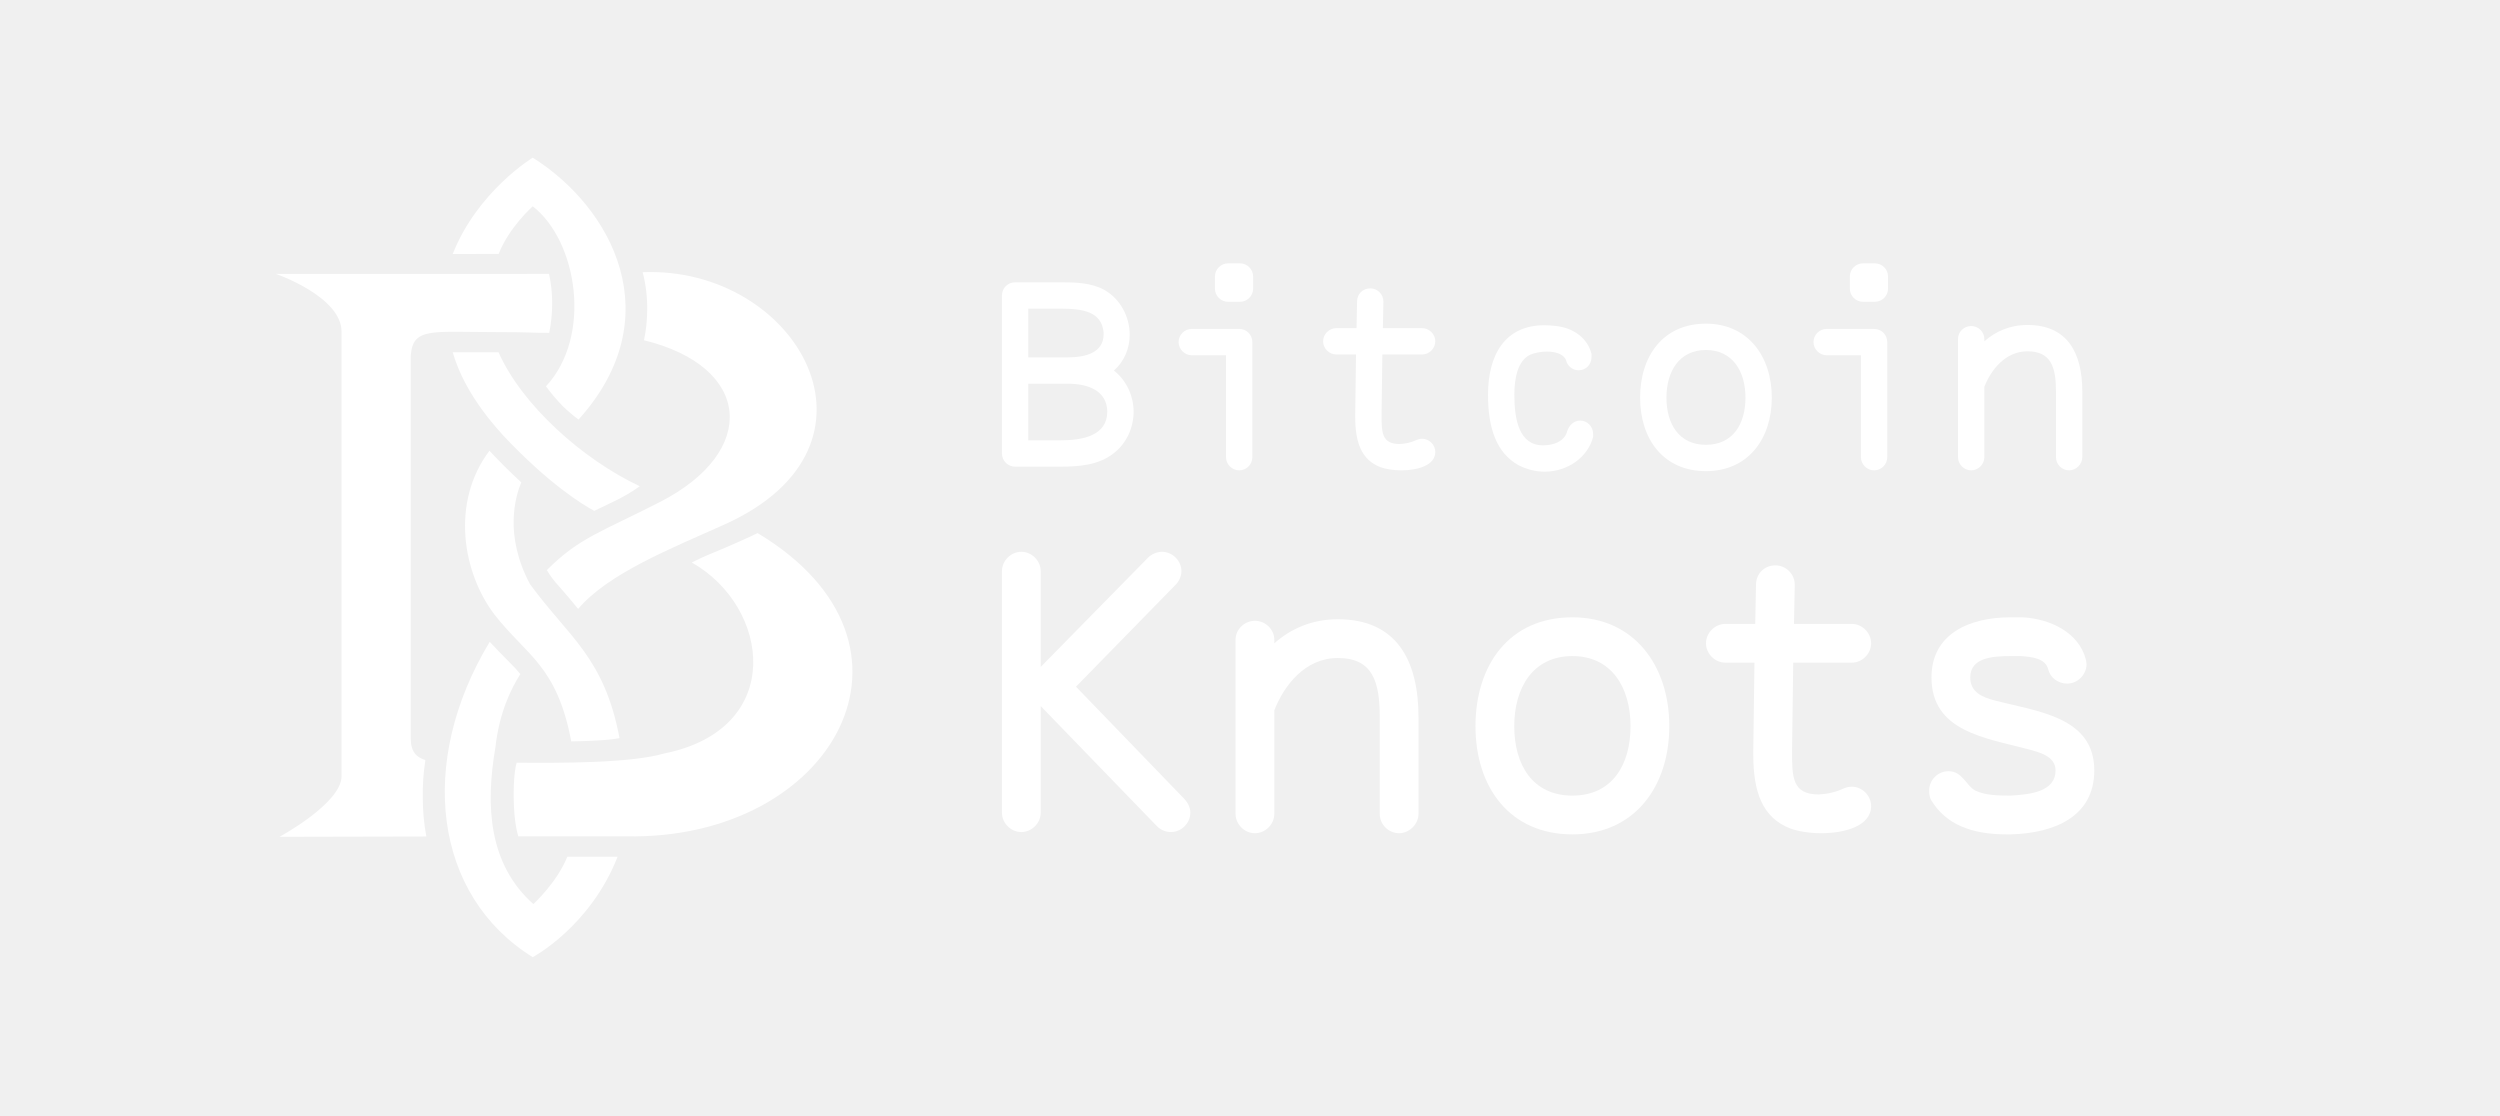
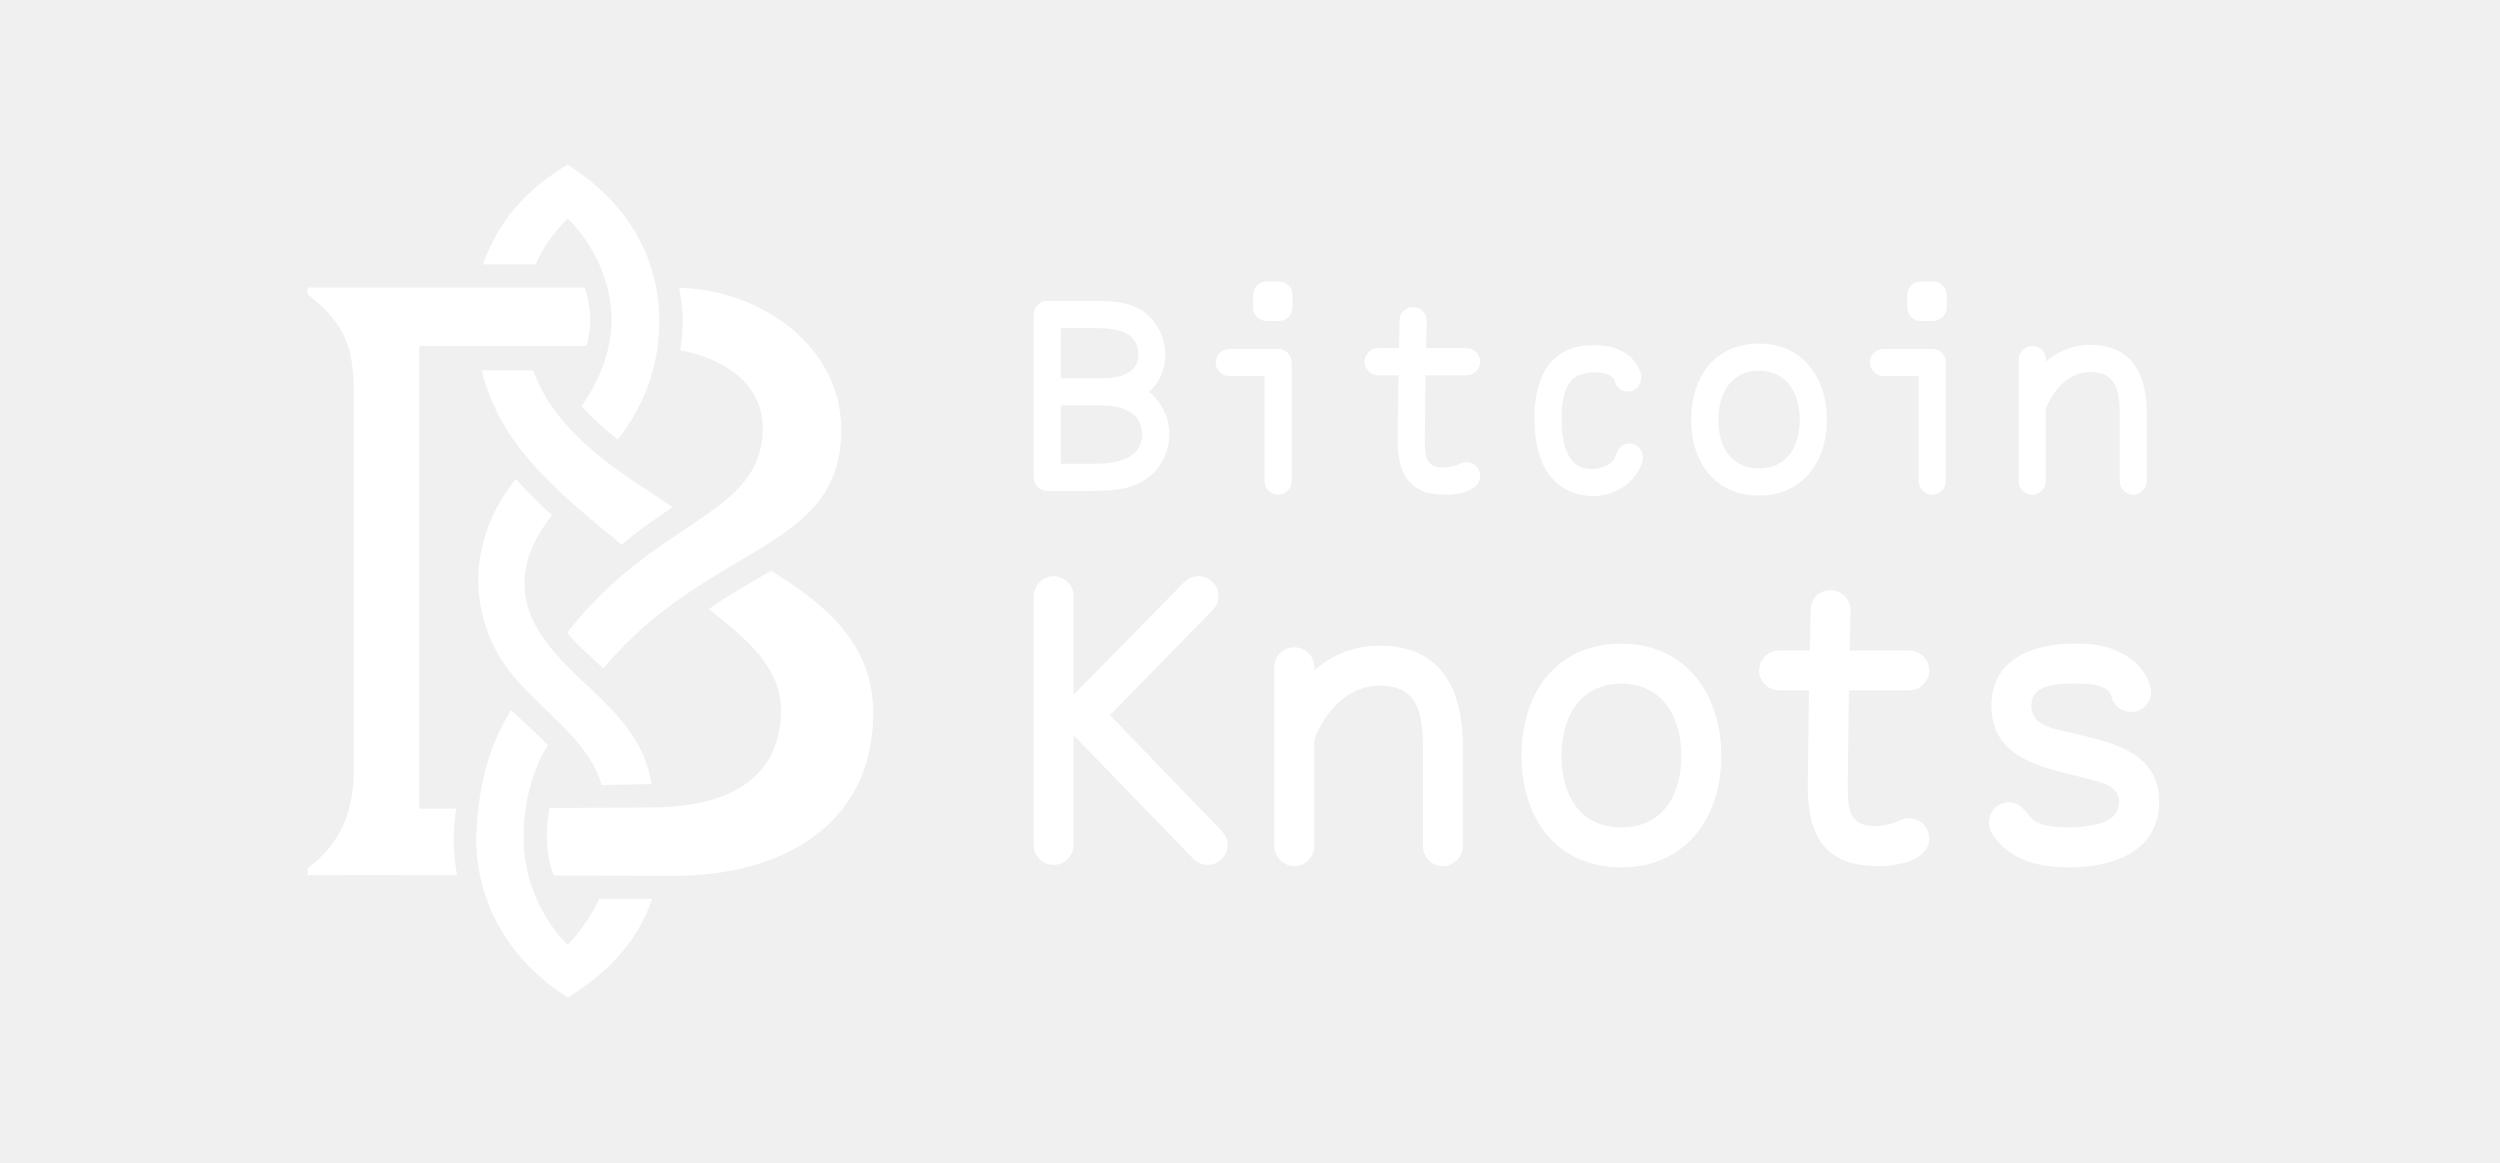
- <svg xmlns="http://www.w3.org/2000/svg" width="1024" height="457" viewBox="0 0 1024 457" fill="none">
-   <path d="M205.647 177.827C192.696 163.608 187.546 151.715 185.432 144.282H204.195C213.813 165.919 238.55 188.128 262.069 199.161C258.549 201.666 254.806 203.84 250.887 205.657C247.033 207.539 244.743 208.631 243.412 209.251C238.712 206.728 224.663 198.21 205.632 177.855L205.647 177.827ZM265.099 126.738C265.086 130.98 264.645 135.21 263.781 139.364C307.881 150.179 310.882 184.823 270.369 205.594C246.343 217.917 237.254 220.172 223.98 233.516C225.416 235.942 227.12 238.199 229.06 240.245C231.173 242.577 234.45 246.537 236.81 249.405C249.098 234.876 274.949 224.625 296.769 214.824C368.876 182.413 326.362 108.933 263.239 111.491C264.523 116.47 265.149 121.596 265.099 126.738ZM251.416 302.713C252.318 302.586 253.093 302.466 253.755 302.346C247.519 269.189 232.907 260.938 217.117 239.308C206.372 219.256 211.121 203.269 213.51 197.576C211.657 195.864 209.085 193.447 206.633 191.002C204.054 188.423 201.983 186.239 200.475 184.619C184.439 205.911 189.582 234.834 202.624 251.842C215.644 268.506 228.165 272.656 233.978 303.671C237.789 303.615 246.279 303.417 251.416 302.713ZM114.481 342.761L174.624 342.627C173.678 337.493 173.192 332.284 173.173 327.063C173.065 321.795 173.419 316.529 174.229 311.323C170.707 310.259 168.248 307.99 168.248 302.586V145.522C169.185 133.995 176.766 136.031 203.547 136.031C217.638 136.031 217.73 136.383 224.973 136.334C225.784 132.282 226.185 128.158 226.171 124.025C226.166 120.045 225.736 116.077 224.888 112.188H217.068C197.65 112.252 134.801 112.188 113.016 112.188C113.016 112.188 139.902 121.446 139.902 135.862V317.925C139.902 329.029 114.481 342.761 114.481 342.761ZM292.859 226.104C288.631 227.809 285.44 229.331 283.354 230.395C315.532 248.608 321.986 298.563 272.137 308.603C258.102 312.675 229.32 312.527 211.607 312.408C211.163 313.993 210.254 318.425 210.416 327.62C210.579 336.638 211.924 341.394 212.298 342.557H256.263C341.559 344.353 386.236 263.898 310.318 218.354C307.555 219.756 297.435 224.265 292.859 226.104ZM204.266 104.015C208.401 93.214 218.209 84.498 218.209 84.498C236.528 98.71 242.7 137.68 223.634 158.239C225.747 161.136 228.072 163.873 230.588 166.427C232.593 168.376 234.725 170.188 236.972 171.852C274.702 130 250.803 85.076 218.209 64.58C218.209 64.58 195.606 78.298 185.432 104.036L204.266 104.015ZM232.371 350.927C228.101 361.545 218.456 370.31 218.456 370.31C200.179 353.992 198.777 330.255 202.92 306.102C204.512 291.89 209.261 282.188 213.129 276.108C211.807 274.461 210.379 272.903 208.852 271.444C206.619 269.274 203.124 265.589 200.588 262.883C170.728 312.309 177.625 366.871 218.202 392.053C218.202 392.053 241.679 379.66 252.966 350.927H232.371Z" fill="white" />
-   <path d="M410.4 185.755V121.028C410.4 118.007 412.774 115.634 415.794 115.634H434.242C440.499 115.634 446.864 115.741 452.366 118.762C458.946 122.538 462.722 129.766 462.722 137.102C462.722 142.496 460.672 147.89 456.249 151.773C461.32 155.765 464.232 161.914 464.34 168.495C464.34 175.183 461.427 181.656 456.033 185.755C449.992 190.502 442.009 191.149 434.242 191.149H415.794C412.882 191.149 410.4 188.776 410.4 185.755ZM421.188 180.361H434.242C443.627 180.361 453.552 178.42 453.552 168.495C453.336 160.188 446.001 157.167 437.37 157.167H421.188V180.361ZM421.188 146.379H437.37C444.706 146.379 452.042 144.437 452.042 136.886V136.131C451.179 127.608 443.627 126.422 434.242 126.422H421.188V146.379Z" fill="white" />
-   <path d="M482.751 140.122C482.751 137.209 485.124 134.728 488.145 134.728H507.563C510.584 134.728 512.957 137.102 512.957 140.122V187.266C512.957 190.286 510.476 192.66 507.563 192.66C504.65 192.66 502.169 190.178 502.169 187.266V145.516H488.145C485.232 145.516 482.751 143.035 482.751 140.122ZM497.638 118.223V113.26C497.638 110.24 500.119 107.866 503.032 107.866H507.887C510.799 107.866 513.28 110.24 513.28 113.26V118.223C513.28 121.243 510.799 123.617 507.887 123.617H503.032C500.119 123.617 497.638 121.243 497.638 118.223Z" fill="white" />
-   <path d="M541.939 139.799C541.939 136.886 544.421 134.405 547.333 134.405H555.64L555.856 123.509C555.856 120.38 558.229 118.115 561.25 118.115C564.27 118.115 566.644 120.596 566.644 123.509L566.428 134.405H582.502C585.415 134.405 587.896 136.886 587.896 139.799C587.896 142.711 585.415 145.193 582.502 145.193H566.212L565.889 169.789C565.889 177.017 565.889 181.872 573.332 181.872C575.706 181.764 578.079 181.224 580.129 180.253C580.884 179.93 581.639 179.714 582.502 179.714C585.415 179.714 587.896 182.195 587.896 185.108C587.896 190.61 580.668 192.66 573.98 192.66C570.743 192.66 567.507 192.12 565.457 191.365C557.582 188.344 555.101 181.117 555.101 170.868V169.573L555.424 145.193H547.333C544.421 145.193 541.939 142.711 541.939 139.799Z" fill="white" />
-   <path d="M609.49 161.698C609.49 145.408 616.394 133.218 632.576 133.218C634.087 133.218 635.705 133.326 637.431 133.542C644.335 134.297 650.269 138.396 651.887 144.977V146.271C651.887 149.292 649.621 151.665 646.601 151.665C644.012 151.665 641.962 149.831 641.423 147.458C640.452 144.977 636.999 144.006 633.547 144.006C631.066 144.006 628.585 144.545 626.751 145.3C621.788 147.674 620.278 154.578 620.278 161.698C620.278 171.839 622.22 182.411 632.037 182.411C633.116 182.411 634.41 182.303 635.705 181.98C638.618 181.332 641.315 179.498 641.962 176.478C642.717 174.32 644.551 172.27 647.248 172.27C650.161 172.27 652.534 174.752 652.534 177.664V178.959C650.484 187.158 642.178 193.199 632.684 193.199C629.124 193.199 625.456 192.336 621.896 190.502C612.942 185.432 609.49 175.399 609.49 161.698Z" fill="white" />
-   <path d="M671.792 162.885C671.792 145.84 681.177 132.571 698.762 132.571C715.807 132.571 725.732 145.84 725.732 162.885C725.732 179.714 716.023 192.983 698.762 192.983C681.393 192.983 671.792 179.93 671.792 162.885ZM682.58 162.885C682.58 173.565 687.65 182.195 698.762 182.195C709.873 182.195 714.944 173.565 714.944 162.885C714.944 152.097 709.658 143.359 698.762 143.359C687.758 143.359 682.58 152.205 682.58 162.885Z" fill="white" />
-   <path d="M742.808 140.122C742.808 137.209 745.181 134.728 748.202 134.728H767.62C770.641 134.728 773.014 137.102 773.014 140.122V187.266C773.014 190.286 770.533 192.66 767.62 192.66C764.708 192.66 762.226 190.178 762.226 187.266V145.516H748.202C745.289 145.516 742.808 143.035 742.808 140.122ZM757.695 118.223V113.26C757.695 110.24 760.177 107.866 763.089 107.866H767.944C770.857 107.866 773.338 110.24 773.338 113.26V118.223C773.338 121.243 770.857 123.617 767.944 123.617H763.089C760.177 123.617 757.695 121.243 757.695 118.223Z" fill="white" />
-   <path d="M801.997 187.266V138.828C801.997 135.915 804.478 133.542 807.391 133.542C810.304 133.542 812.785 135.915 812.785 138.828V139.799C817.316 135.807 823.141 133.11 830.477 133.11C846.659 133.11 852.916 144.33 852.916 160.404V187.266C852.916 190.178 850.327 192.66 847.522 192.66C844.609 192.66 842.128 190.286 842.128 187.266V160.404C842.128 150.694 840.294 143.898 830.477 143.898C821.307 143.898 815.482 151.557 812.785 158.462V187.266C812.785 190.178 810.304 192.66 807.391 192.66C804.478 192.66 801.997 190.178 801.997 187.266Z" fill="white" />
-   <path d="M410.4 332.87V233.959C410.4 229.672 414.052 226.02 418.339 226.02C422.625 226.02 426.277 229.672 426.277 233.959V273.174L470.255 228.402C471.684 226.973 473.907 226.02 475.971 226.02C480.257 226.02 483.909 229.672 483.909 233.959C483.909 236.023 482.956 238.087 481.528 239.516L440.725 281.271L485.179 327.313C486.608 328.901 487.561 330.806 487.561 332.87C487.561 337.157 483.909 340.808 479.622 340.808C477.558 340.808 475.494 340.014 473.907 338.427L426.277 289.209V332.87C426.277 337.157 422.625 340.808 418.339 340.808C414.052 340.808 410.4 337.157 410.4 332.87Z" fill="white" />
-   <path d="M506.082 333.346V262.06C506.082 257.774 509.733 254.281 514.02 254.281C518.307 254.281 521.958 257.774 521.958 262.06V263.489C528.626 257.615 537.2 253.646 547.996 253.646C571.811 253.646 581.019 270.157 581.019 293.813V333.346C581.019 337.633 577.209 341.285 573.081 341.285C568.794 341.285 565.143 337.792 565.143 333.346V293.813C565.143 279.525 562.444 269.522 547.996 269.522C534.501 269.522 525.927 280.795 521.958 290.956V333.346C521.958 337.633 518.307 341.285 514.02 341.285C509.733 341.285 506.082 337.633 506.082 333.346Z" fill="white" />
-   <path d="M604.359 297.465C604.359 272.38 618.172 252.852 644.051 252.852C669.136 252.852 683.742 272.38 683.742 297.465C683.742 322.233 669.453 341.761 644.051 341.761C618.489 341.761 604.359 322.55 604.359 297.465ZM620.236 297.465C620.236 313.183 627.698 325.884 644.051 325.884C660.404 325.884 667.866 313.183 667.866 297.465C667.866 281.589 660.086 268.728 644.051 268.728C627.857 268.728 620.236 281.747 620.236 297.465Z" fill="white" />
-   <path d="M698.778 263.489C698.778 259.202 702.43 255.551 706.717 255.551H718.942L719.259 239.516C719.259 234.911 722.752 231.577 727.198 231.577C731.643 231.577 735.136 235.229 735.136 239.516L734.818 255.551H758.475C762.761 255.551 766.413 259.202 766.413 263.489C766.413 267.776 762.761 271.427 758.475 271.427H734.501L734.025 307.626C734.025 318.263 734.024 325.408 744.979 325.408C748.472 325.249 751.965 324.455 754.982 323.026C756.093 322.55 757.204 322.233 758.475 322.233C762.761 322.233 766.413 325.884 766.413 330.171C766.413 338.268 755.775 341.285 745.932 341.285C741.169 341.285 736.406 340.491 733.389 339.379C721.8 334.934 718.148 324.297 718.148 309.214V307.309L718.624 271.427H706.717C702.43 271.427 698.778 267.776 698.778 263.489Z" fill="white" />
-   <path d="M790.185 323.82C790.185 319.375 793.836 315.882 798.123 315.882C803.839 315.882 805.268 321.756 809.078 323.82C813.047 325.725 818.128 325.884 823.526 325.884C831.623 325.408 841.943 324.297 841.943 315.564C841.943 309.69 835.274 308.102 830.511 306.832C813.047 302.228 791.137 299.529 791.137 277.461C791.137 259.679 806.538 252.852 823.526 252.852H828.447C840.037 253.487 851.469 259.202 854.326 269.999C854.485 270.792 854.644 271.427 854.644 272.063C854.644 276.349 850.992 280.001 846.706 280.001C842.895 280.001 839.72 277.461 838.926 274.126C837.815 269.681 832.417 269.046 827.654 268.728H823.526C816.222 268.728 807.014 269.364 807.014 277.461C807.014 283.494 811.936 285.558 816.699 286.828C834.322 291.432 857.819 293.496 857.819 315.564C857.819 334.299 841.784 341.285 823.526 341.761H821.938C807.173 341.761 797.012 337.474 791.137 327.948C790.344 326.678 790.185 325.249 790.185 323.82Z" fill="white" />
+ <svg xmlns="http://www.w3.org/2000/svg" width="1024" height="476" viewBox="0 0 1024 476" fill="none">
+   <path d="M246.379 321.55C241.336 302.578 218.637 288.85 207.451 273.255C191.288 250.718 191.743 220.107 211.318 196.208C217.008 202.581 218.375 203.838 226.112 211.003C212.643 227.911 211.603 244.172 221.024 259.069C234.729 280.74 262.387 292.294 266.896 321.166C266.896 321.166 256.653 321.394 246.379 321.55Z" fill="white" />
+   <path d="M290.34 249.469C305.134 261.304 320.473 273.235 319.913 292.028C319.09 319.665 297.543 330.269 268.261 330.726C264.729 330.781 225.015 330.953 225.015 330.953C223.232 341.465 223.763 350.617 226.832 358.602C226.832 358.602 276.081 358.74 275.958 358.74C321.183 358.74 357.671 337.261 357.671 292.028C357.671 265.097 340.186 248.786 315.832 233.764C306.272 239.454 298.306 243.779 290.34 249.469Z" fill="white" />
+   <path d="M247.094 273.823C242.508 269.524 236.396 264.036 232.299 259.256C268.302 212.368 311.55 211.686 312.431 176.187C312.898 157.37 296.696 146.913 278.644 143.485C280.243 133.43 279.786 126.118 278.187 117.892C310.864 118.577 344.591 141.2 344.591 176.187C344.591 226.025 290.094 222.243 247.094 273.823Z" fill="white" />
+   <path d="M186.839 331.209H171.697L171.707 141.659C171.707 141.659 217.738 141.659 240.252 141.659C242.538 133.661 242.11 125.461 239.531 117.76H126.005V120.546C142.001 132.973 144.916 143.056 144.916 161.81V314.419C144.916 331.264 140.63 344.573 126.005 355.667V358.453C126.005 358.453 168.373 358.407 187.205 358.453C185.485 348.422 185.315 340.971 186.839 331.209Z" fill="white" />
+   <path d="M232.609 89.439C242.684 99.483 249.437 113.714 250.413 127.929C251.34 141.42 246.041 155.309 238.198 166.336C242.665 171.494 248.019 176.034 253.051 180.046C262.952 167.201 268.944 152.723 269.888 136.446C271.622 106.547 257.109 83.086 232.451 67.437C215.196 77.973 204.607 89.895 197.752 108.294C204.93 108.294 212.234 108.279 219.46 108.294C221.973 101.668 227.497 94.4 232.609 89.439Z" fill="white" />
+   <path d="M245.481 368.14C242.223 374.8 237.799 381.818 232.478 386.982C222.402 376.938 215.65 362.252 214.674 348.037C213.747 334.546 216.106 318.715 224.333 305.233C219.098 299.771 214.318 295.446 209.31 290.894C199.484 306.661 196.143 323.243 195.199 339.52C193.539 368.14 208.603 393.791 232.635 408.529C248.646 398.752 261.067 385.946 267.096 368.187C259.918 368.187 252.739 368.188 245.513 368.172L245.481 368.14Z" fill="white" />
+   <path d="M275.445 207.696C260.946 197.431 228.295 180.29 218.42 151.711H197.352C204.741 183.381 230.865 203.413 254.65 223.118C261.277 217.294 266.761 213.866 275.445 207.696Z" fill="white" />
+   <path d="M423.382 195.518V128.824C423.382 125.711 425.827 123.266 428.94 123.266H447.948C454.395 123.266 460.953 123.377 466.622 126.49C473.402 130.38 477.293 137.828 477.293 145.386C477.293 150.944 475.181 156.502 470.624 160.504C475.848 164.616 478.849 170.952 478.96 177.733C478.96 184.625 475.959 191.294 470.401 195.518C464.176 200.409 455.951 201.076 447.948 201.076H428.94C425.938 201.076 423.382 198.63 423.382 195.518ZM434.498 189.96H447.948C457.618 189.96 467.845 187.959 467.845 177.733C467.622 169.174 460.064 166.061 451.171 166.061H434.498V189.96ZM434.498 154.946H451.171C458.73 154.946 466.288 152.945 466.288 145.164V144.386C465.399 135.604 457.618 134.382 447.948 134.382H434.498V154.946Z" fill="white" />
+   <path d="M497.93 148.499C497.93 145.497 500.375 142.941 503.488 142.941H523.496C526.608 142.941 529.054 145.386 529.054 148.499V197.074C529.054 200.187 526.497 202.632 523.496 202.632C520.495 202.632 517.938 200.075 517.938 197.074V154.056H503.488C500.487 154.056 497.93 151.5 497.93 148.499ZM513.27 125.934V120.821C513.27 117.708 515.826 115.263 518.827 115.263H523.829C526.831 115.263 529.387 117.708 529.387 120.821V125.934C529.387 129.046 526.831 131.492 523.829 131.492H518.827C515.826 131.492 513.27 129.046 513.27 125.934Z" fill="white" />
+   <path d="M558.917 148.165C558.917 145.164 561.473 142.607 564.475 142.607H573.034L573.256 131.38C573.256 128.157 575.702 125.823 578.814 125.823C581.926 125.823 584.372 128.379 584.372 131.38L584.149 142.607H600.712C603.713 142.607 606.27 145.164 606.27 148.165C606.27 151.166 603.713 153.723 600.712 153.723H583.927L583.594 179.067C583.594 186.514 583.594 191.516 591.264 191.516C593.709 191.405 596.154 190.849 598.266 189.849C599.044 189.516 599.823 189.293 600.712 189.293C603.713 189.293 606.27 191.85 606.27 194.851C606.27 200.52 598.822 202.632 591.93 202.632C588.596 202.632 585.261 202.076 583.149 201.298C575.035 198.186 572.478 190.738 572.478 180.178V178.844L572.811 153.723H564.475C561.473 153.723 558.917 151.166 558.917 148.165Z" fill="white" />
+   <path d="M628.52 170.73C628.52 153.945 635.634 141.385 652.307 141.385C653.863 141.385 655.531 141.496 657.309 141.718C664.423 142.496 670.537 146.72 672.204 153.501V154.835C672.204 157.947 669.87 160.392 666.758 160.392C664.09 160.392 661.978 158.503 661.422 156.057C660.422 153.501 656.865 152.5 653.308 152.5C650.751 152.5 648.194 153.056 646.305 153.834C641.192 156.28 639.635 163.394 639.635 170.73C639.635 181.179 641.636 192.072 651.751 192.072C652.863 192.072 654.197 191.961 655.531 191.628C658.532 190.961 661.311 189.071 661.978 185.958C662.756 183.735 664.646 181.623 667.425 181.623C670.426 181.623 672.871 184.18 672.871 187.181V188.515C670.759 196.963 662.2 203.188 652.418 203.188C648.75 203.188 644.971 202.299 641.303 200.409C632.077 195.185 628.52 184.847 628.52 170.73Z" fill="white" />
+   <path d="M692.714 171.953C692.714 154.39 702.385 140.718 720.503 140.718C738.066 140.718 748.293 154.39 748.293 171.953C748.293 189.293 738.288 202.966 720.503 202.966C702.607 202.966 692.714 189.516 692.714 171.953ZM703.83 171.953C703.83 182.957 709.054 191.85 720.503 191.85C731.952 191.85 737.177 182.957 737.177 171.953C737.177 160.837 731.73 151.833 720.503 151.833C709.165 151.833 703.83 160.948 703.83 171.953Z" fill="white" />
+   <path d="M765.888 148.499C765.888 145.497 768.333 142.941 771.445 142.941H791.454C794.566 142.941 797.012 145.386 797.012 148.499V197.074C797.012 200.187 794.455 202.632 791.454 202.632C788.452 202.632 785.896 200.075 785.896 197.074V154.056H771.445C768.444 154.056 765.888 151.5 765.888 148.499ZM781.227 125.934V120.821C781.227 117.708 783.784 115.263 786.785 115.263H791.787C794.788 115.263 797.345 117.708 797.345 120.821V125.934C797.345 129.046 794.788 131.492 791.787 131.492H786.785C783.784 131.492 781.227 129.046 781.227 125.934Z" fill="white" />
+   <path d="M826.874 197.074V147.165C826.874 144.164 829.431 141.718 832.432 141.718C835.434 141.718 837.99 144.164 837.99 147.165V148.165C842.659 144.052 848.661 141.273 856.22 141.273C872.893 141.273 879.341 152.834 879.341 169.396V197.074C879.341 200.075 876.673 202.632 873.783 202.632C870.781 202.632 868.225 200.187 868.225 197.074V169.396C868.225 159.392 866.335 152.389 856.22 152.389C846.772 152.389 840.769 160.281 837.99 167.395V197.074C837.99 200.075 835.434 202.632 832.432 202.632C829.431 202.632 826.874 200.075 826.874 197.074Z" fill="white" />
+   <path d="M423.382 346.098V244.182C423.382 239.765 427.144 236.002 431.561 236.002C435.978 236.002 439.741 239.765 439.741 244.182V284.588L485.055 238.456C486.527 236.984 488.817 236.002 490.944 236.002C495.361 236.002 499.124 239.765 499.124 244.182C499.124 246.308 498.142 248.435 496.67 249.907L454.627 292.931L500.432 340.372C501.905 342.008 502.886 343.971 502.886 346.098C502.886 350.514 499.124 354.277 494.707 354.277C492.58 354.277 490.453 353.459 488.817 351.823L439.741 301.111V346.098C439.741 350.514 435.978 354.277 431.561 354.277C427.144 354.277 423.382 350.514 423.382 346.098Z" fill="white" />
+   <path d="M521.97 346.588V273.137C521.97 268.72 525.732 265.121 530.149 265.121C534.566 265.121 538.329 268.72 538.329 273.137V274.609C545.199 268.556 554.033 264.467 565.157 264.467C589.696 264.467 599.184 281.48 599.184 305.855V346.588C599.184 351.005 595.258 354.768 591.004 354.768C586.588 354.768 582.825 351.169 582.825 346.588V305.855C582.825 291.132 580.044 280.825 565.157 280.825C551.252 280.825 542.418 292.44 538.329 302.91V346.588C538.329 351.005 534.566 354.768 530.149 354.768C525.732 354.768 521.97 351.005 521.97 346.588Z" fill="white" />
+   <path d="M623.233 309.617C623.233 283.77 637.465 263.649 664.13 263.649C689.977 263.649 705.027 283.77 705.027 309.617C705.027 335.137 690.304 355.259 664.13 355.259C637.792 355.259 623.233 335.464 623.233 309.617ZM639.592 309.617C639.592 325.812 647.28 338.9 664.13 338.9C680.98 338.9 688.668 325.812 688.668 309.617C688.668 293.258 680.653 280.008 664.13 280.008C647.444 280.008 639.592 293.422 639.592 309.617Z" fill="white" />
+   <path d="M720.52 274.609C720.52 270.192 724.283 266.43 728.7 266.43H741.296L741.623 249.907C741.623 245.163 745.222 241.728 749.803 241.728C754.383 241.728 757.982 245.49 757.982 249.907L757.655 266.43H782.03C786.447 266.43 790.209 270.192 790.209 274.609C790.209 279.026 786.447 282.789 782.03 282.789H757.328L756.837 320.087C756.837 331.047 756.837 338.409 768.125 338.409C771.724 338.245 775.323 337.427 778.431 335.955C779.576 335.464 780.721 335.137 782.03 335.137C786.447 335.137 790.209 338.9 790.209 343.317C790.209 351.66 779.249 354.768 769.106 354.768C764.199 354.768 759.291 353.95 756.183 352.805C744.241 348.224 740.478 337.264 740.478 321.723V319.76L740.969 282.789H728.7C724.283 282.789 720.52 279.026 720.52 274.609Z" fill="white" />
+   <path d="M814.704 336.773C814.704 332.192 818.466 328.594 822.883 328.594C828.772 328.594 830.245 334.646 834.171 336.773C838.26 338.736 843.495 338.9 849.057 338.9C857.4 338.409 868.034 337.264 868.034 328.266C868.034 322.214 861.163 320.578 856.255 319.269C838.26 314.525 815.685 311.744 815.685 289.005C815.685 270.683 831.553 263.649 849.057 263.649H854.128C866.07 264.303 877.849 270.192 880.794 281.316C880.957 282.134 881.121 282.789 881.121 283.443C881.121 287.86 877.358 291.622 872.941 291.622C869.015 291.622 865.743 289.005 864.925 285.57C863.78 280.989 858.218 280.335 853.311 280.008H849.057C841.532 280.008 832.044 280.662 832.044 289.005C832.044 295.221 837.115 297.348 842.023 298.657C860.181 303.401 884.393 305.527 884.393 328.266C884.393 347.57 867.87 354.768 849.057 355.259H847.421C832.208 355.259 821.738 350.842 815.685 341.026C814.867 339.718 814.704 338.245 814.704 336.773Z" fill="white" />
</svg>
